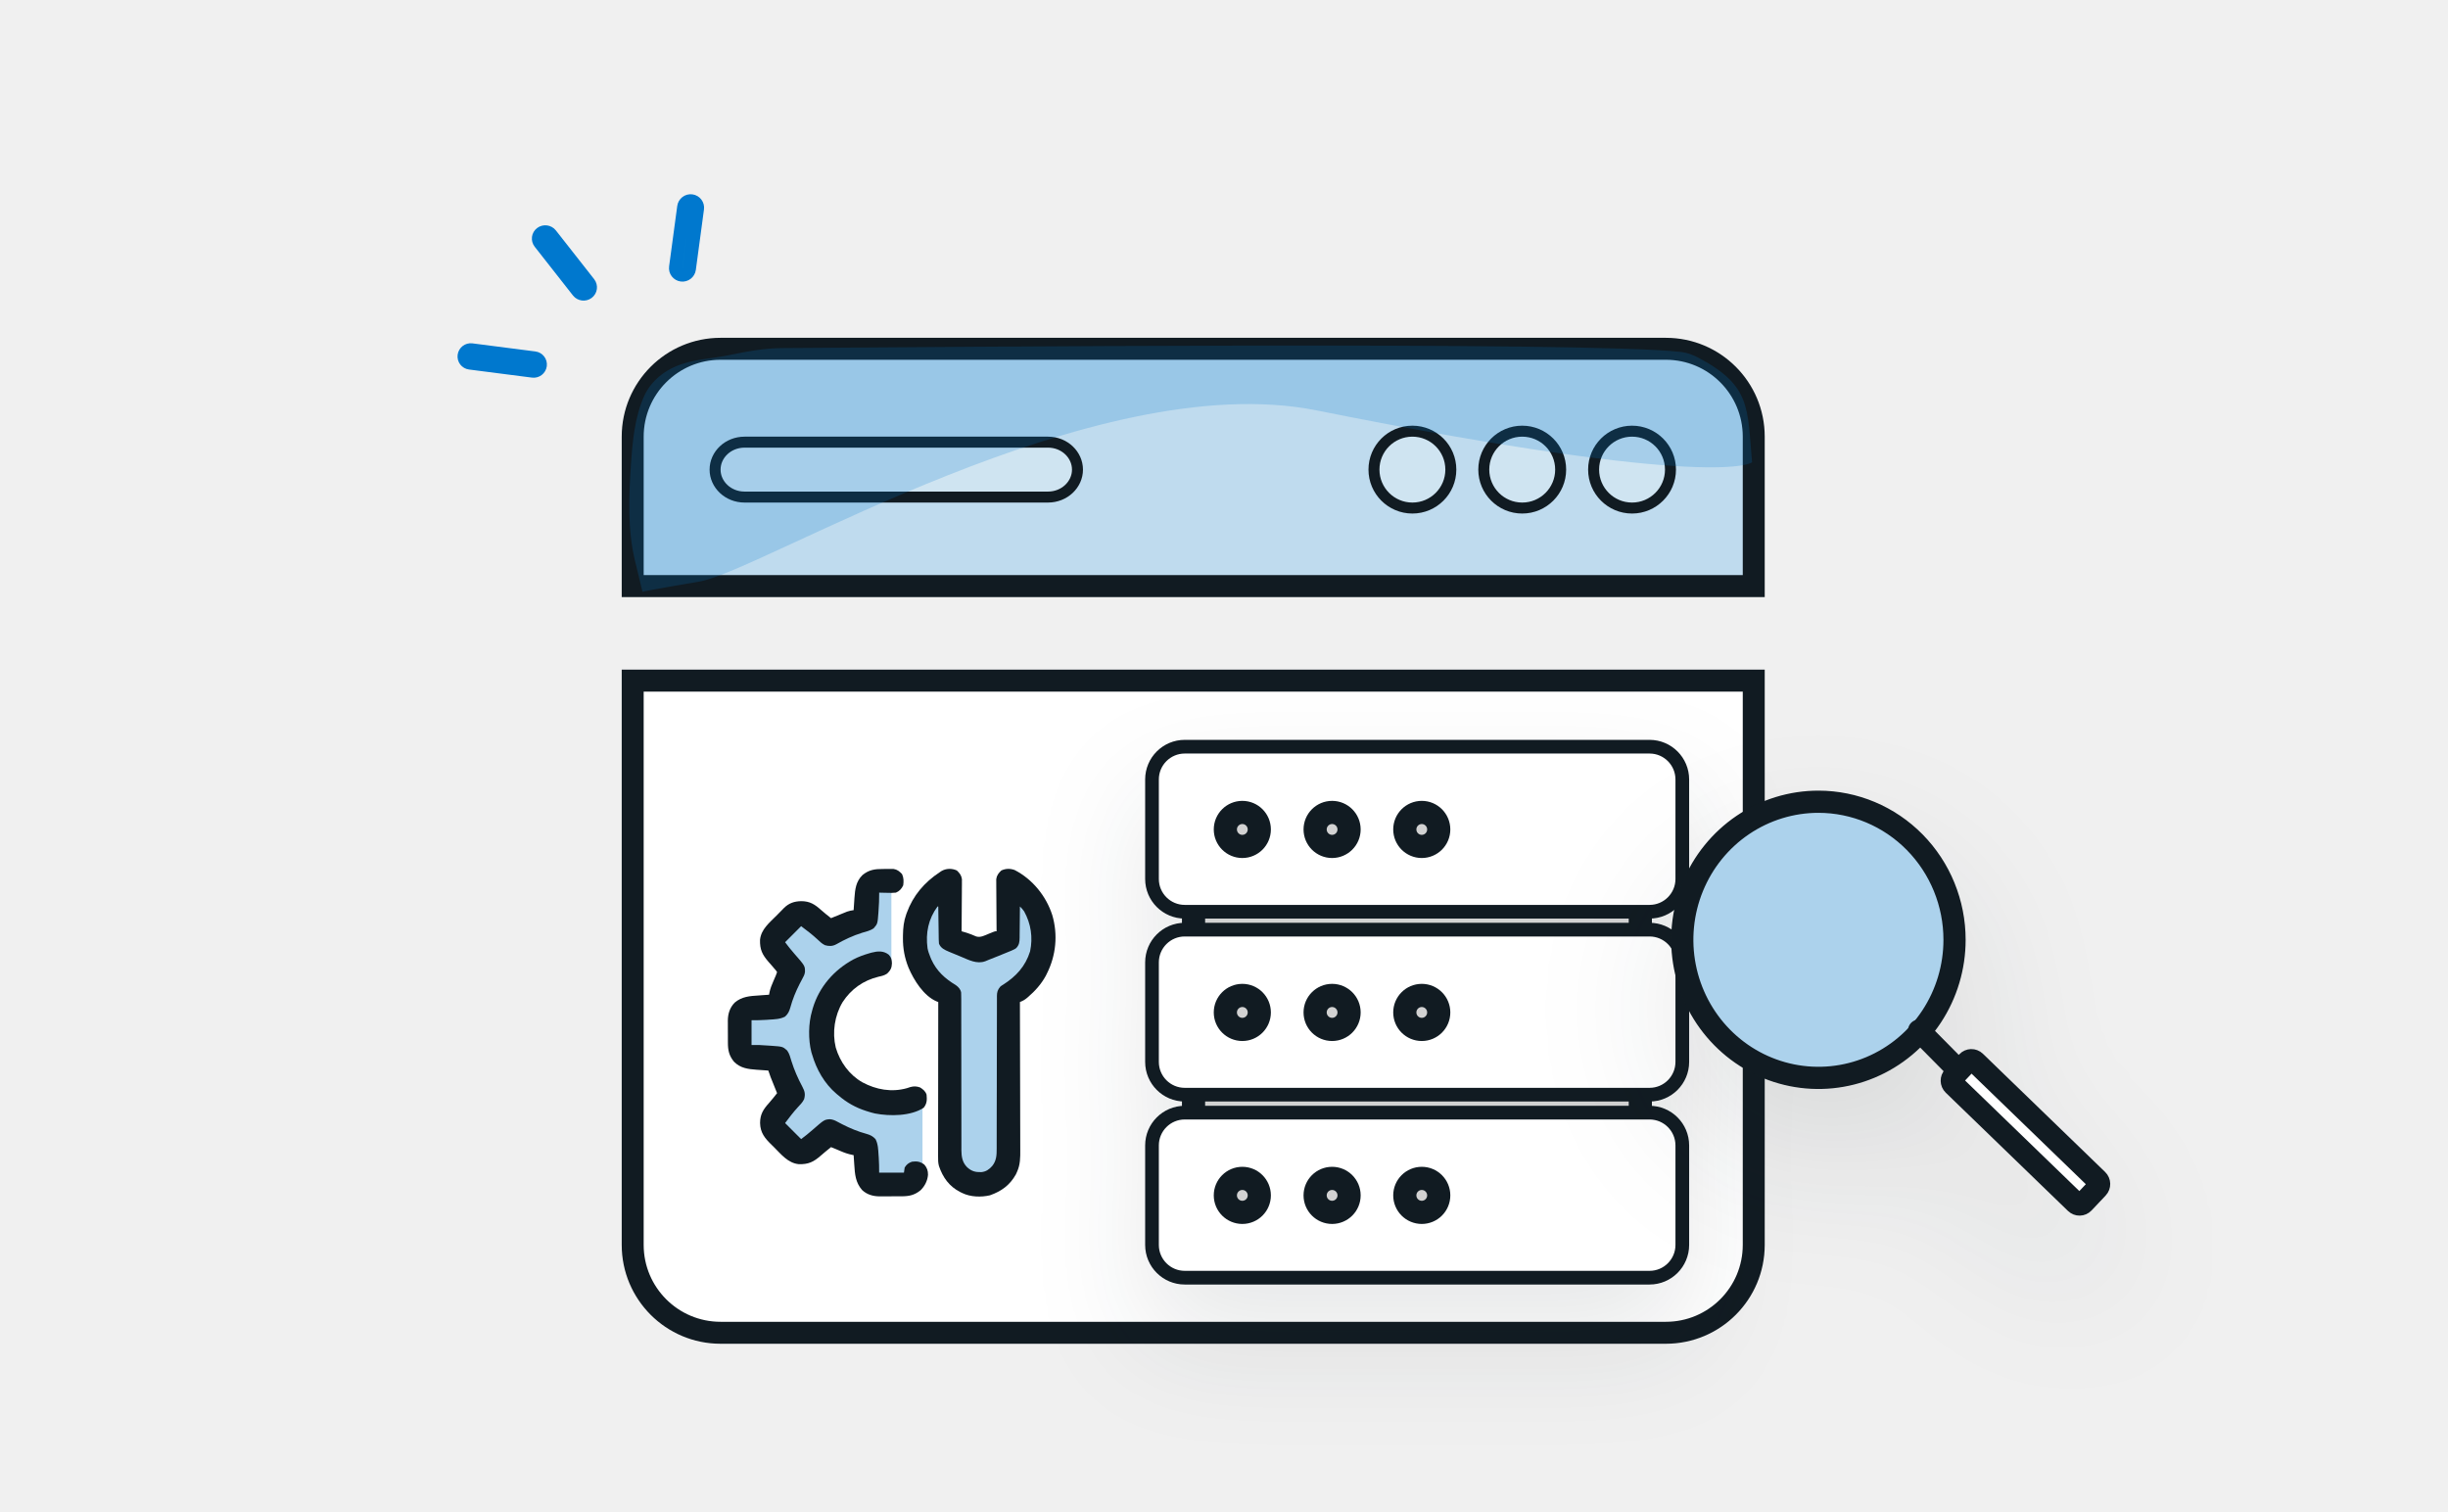
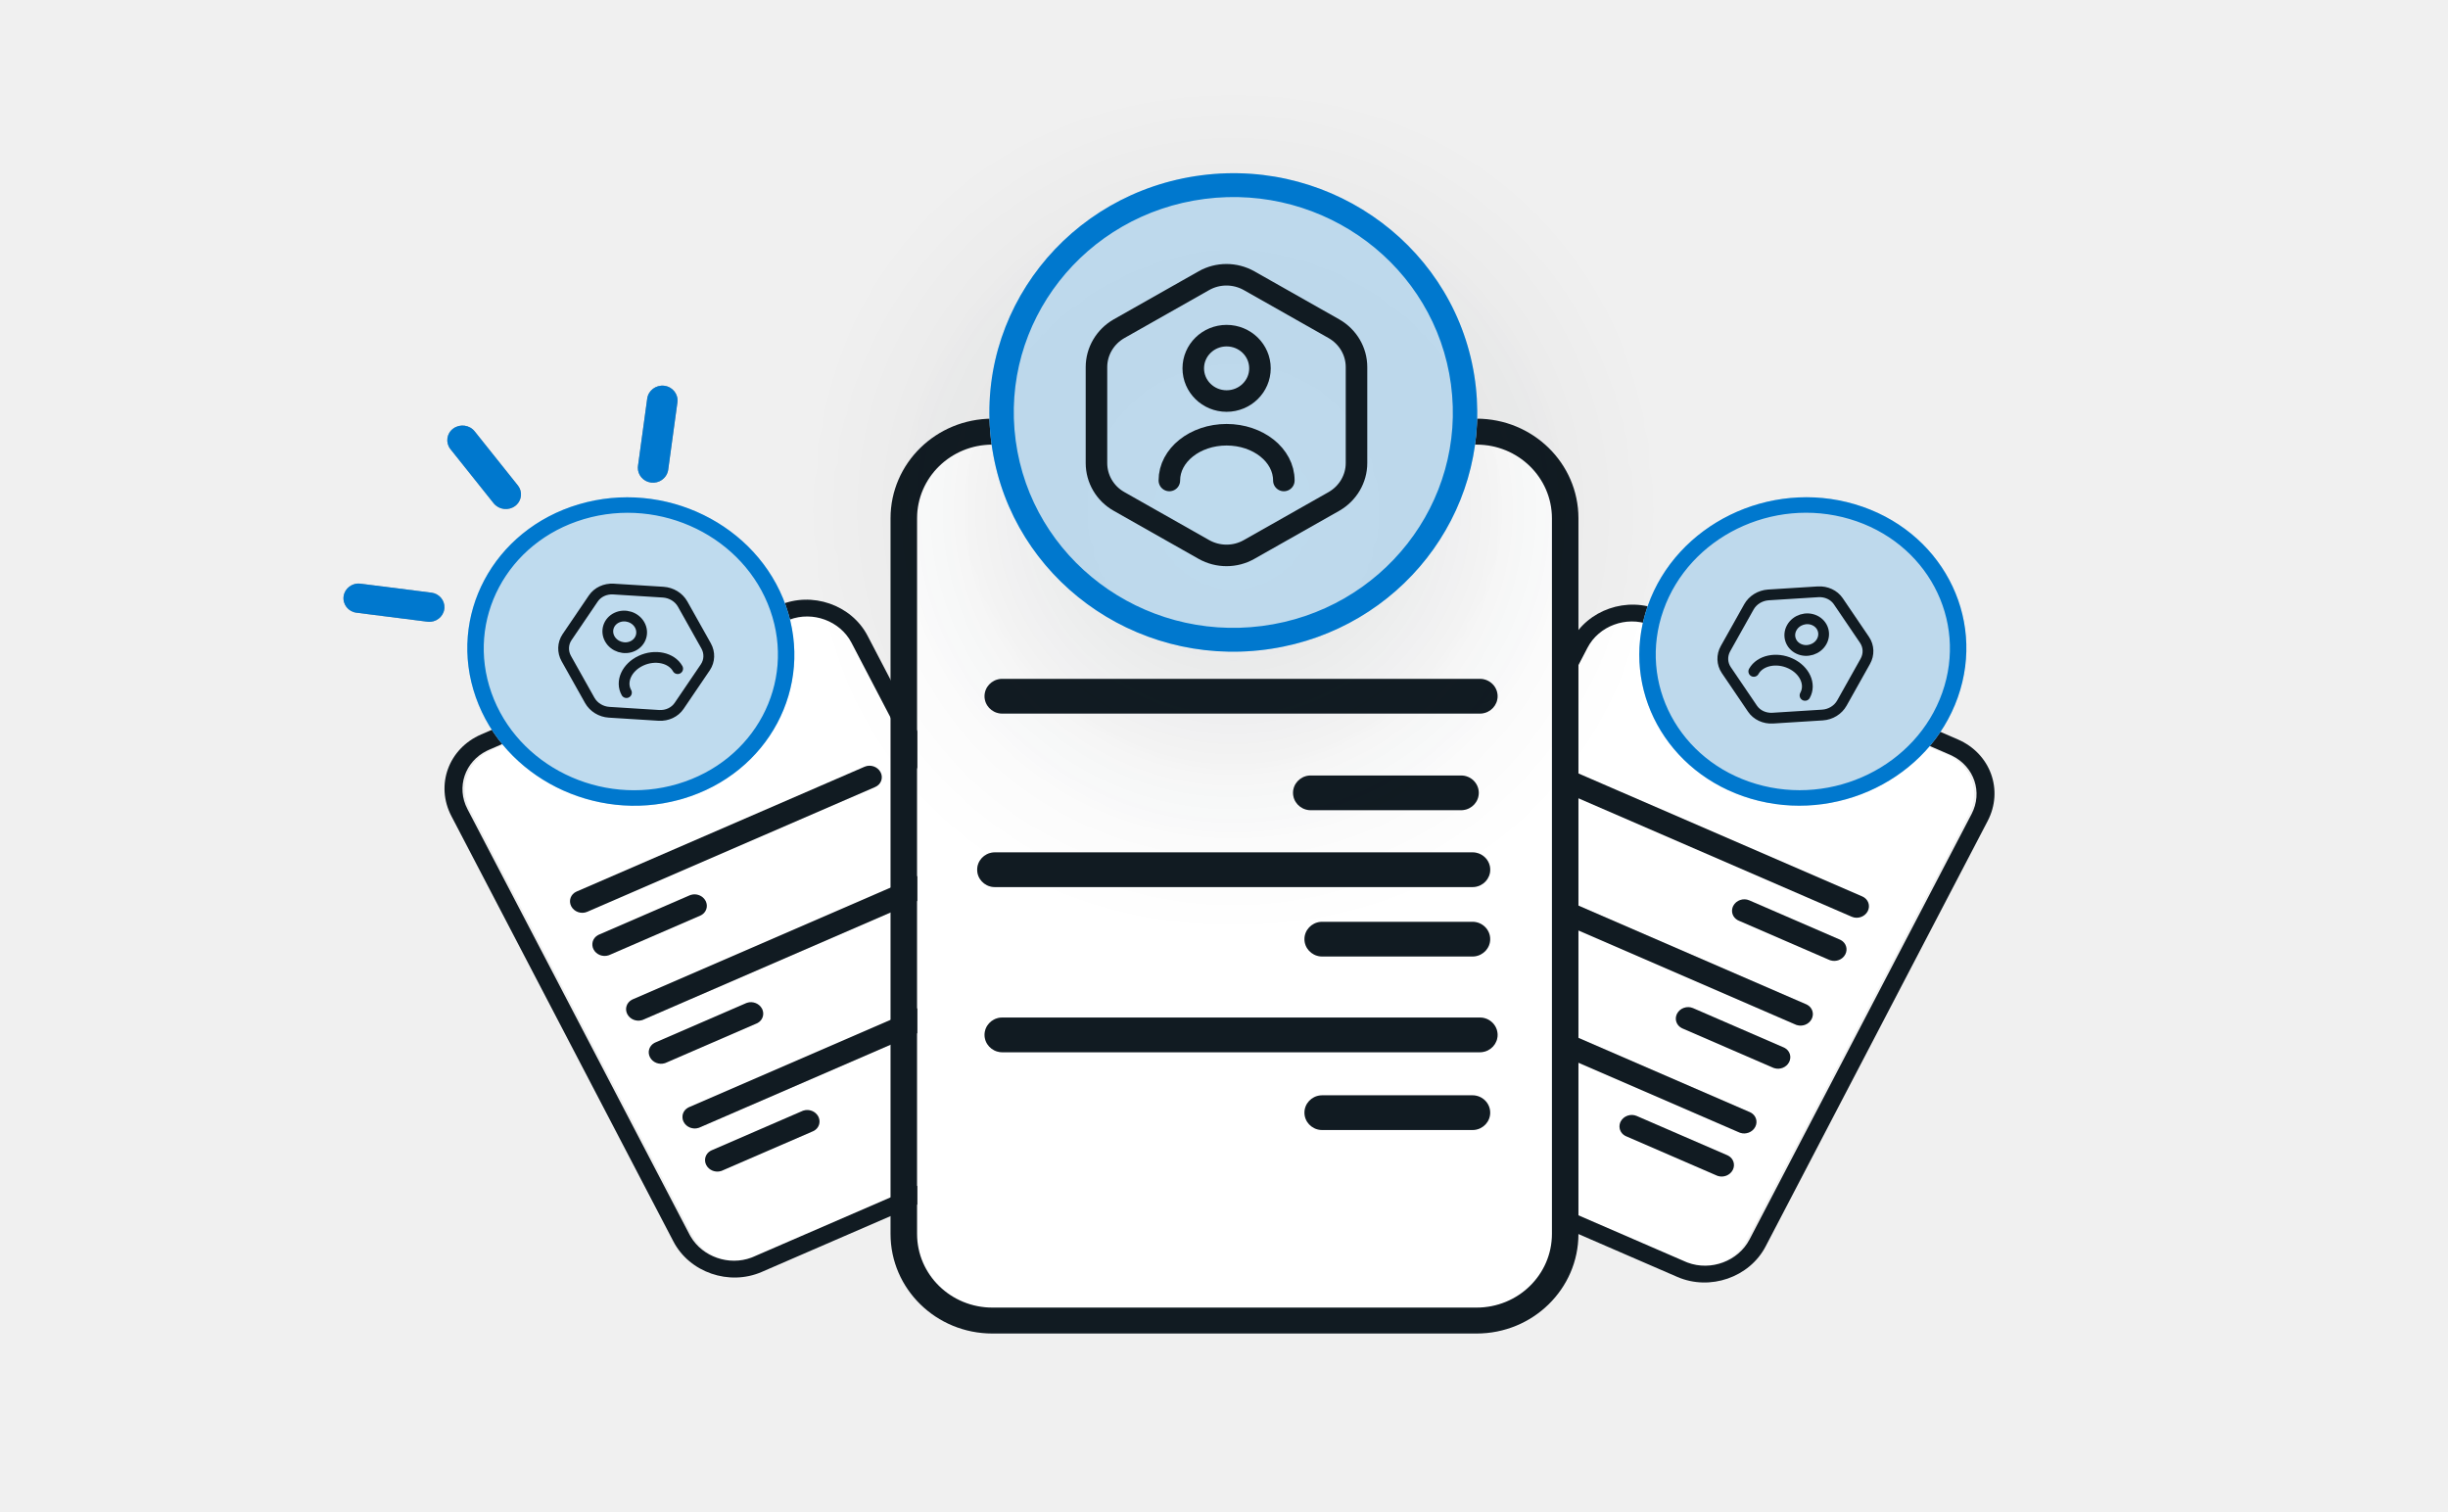
<svg xmlns="http://www.w3.org/2000/svg" width="196" height="121" viewBox="0 0 196 121" fill="none">
-   <path d="M57.691 27.924H133.38C137.265 27.924 140.414 31.073 140.414 34.958V46.922H50.657V34.958C50.657 31.073 53.807 27.924 57.691 27.924Z" fill="#BFDBEE" />
-   <path d="M57.691 27.924H133.38C137.265 27.924 140.414 31.073 140.414 34.958V46.922H50.657V34.958C50.657 31.073 53.807 27.924 57.691 27.924Z" stroke="#111B22" stroke-width="1.758" />
-   <path d="M59.616 35.398H83.905C85.236 35.398 86.268 36.407 86.269 37.597C86.269 38.786 85.236 39.795 83.905 39.795H59.616C58.286 39.795 57.253 38.786 57.253 37.597C57.253 36.407 58.286 35.398 59.616 35.398Z" fill="#CFE4F1" stroke="#111B22" stroke-width="0.879" />
-   <path d="M113.084 34.519C114.783 34.519 116.162 35.896 116.162 37.596C116.162 39.295 114.784 40.674 113.084 40.674C111.385 40.674 110.007 39.295 110.007 37.596C110.007 35.897 111.385 34.519 113.084 34.519Z" fill="#CFE4F1" stroke="#111B22" stroke-width="0.879" />
-   <path d="M121.877 34.519C123.576 34.519 124.955 35.896 124.955 37.596C124.955 39.295 123.577 40.674 121.877 40.674C120.178 40.674 118.8 39.295 118.8 37.596C118.8 35.897 120.178 34.519 121.877 34.519Z" fill="#CFE4F1" stroke="#111B22" stroke-width="0.879" />
-   <path d="M130.67 34.519C132.369 34.519 133.748 35.896 133.748 37.596C133.748 39.295 132.37 40.674 130.67 40.674C128.971 40.674 127.593 39.295 127.593 37.596C127.593 35.897 128.971 34.519 130.67 34.519Z" fill="#CFE4F1" stroke="#111B22" stroke-width="0.879" />
-   <path d="M140.281 37.008C140.281 37.008 137.79 39.333 105.41 32.856C87.56 29.286 61.007 45.708 56.01 46.556C52.087 47.222 51.509 47.354 51.442 47.38L51.444 47.386C51.444 47.386 51.424 47.387 51.442 47.38L50.841 44.895C50.234 42.392 50.348 39.666 50.524 37.096C50.642 35.367 50.812 33.428 51.562 31.737C52.129 30.458 53.308 29.557 54.641 29.132C55.968 28.708 56.85 28.749 58.547 28.396C59.906 28.113 61.243 27.876 62.631 27.867C74.353 27.797 126.84 27.305 134.57 28.174C135.075 28.23 135.534 28.4 135.982 28.638C140.234 30.896 139.886 32.662 140.281 37.008Z" fill="#0078CE" fill-opacity="0.2" />
-   <path d="M57.691 106.701H133.38C137.265 106.701 140.414 103.551 140.414 99.666V54.491H50.657V99.666C50.657 103.551 53.807 106.701 57.691 106.701Z" fill="white" stroke="#111B22" stroke-width="1.758" />
-   <g filter="url(#filter0_d_56001_733596)">
-     <path d="M131.333 70.141V97.821H95.561V70.141H131.333Z" fill="#D2D2D2" stroke="#111B22" stroke-width="1.855" />
-     <path d="M132.072 59.78H94.857C93.409 59.78 92.235 60.955 92.235 62.404V70.37C92.235 71.819 93.409 72.993 94.857 72.993H132.072C133.52 72.993 134.694 71.819 134.694 70.37V62.404C134.694 60.955 133.52 59.78 132.072 59.78Z" fill="white" stroke="#111B22" stroke-width="1.096" stroke-linecap="round" stroke-linejoin="round" />
-     <path d="M99.468 65.044C100.218 65.044 100.826 65.653 100.826 66.404C100.826 67.156 100.218 67.764 99.468 67.765C98.718 67.765 98.109 67.156 98.108 66.404C98.108 65.653 98.718 65.044 99.468 65.044Z" fill="#D2D2D2" stroke="#111B22" stroke-width="1.855" />
-     <path d="M106.655 65.044C107.405 65.044 108.014 65.653 108.014 66.404C108.014 67.156 107.405 67.764 106.655 67.765C105.905 67.765 105.296 67.156 105.296 66.404C105.296 65.653 105.905 65.044 106.655 65.044Z" fill="#D2D2D2" stroke="#111B22" stroke-width="1.855" />
-     <path d="M113.835 65.044C114.585 65.044 115.193 65.653 115.193 66.404C115.193 67.156 114.585 67.764 113.835 67.765C113.085 67.765 112.476 67.156 112.476 66.404C112.476 65.653 113.085 65.044 113.835 65.044Z" fill="#D2D2D2" stroke="#111B22" stroke-width="1.855" />
-     <path d="M132.072 74.426H94.857C93.409 74.426 92.235 75.6 92.235 77.049V85.015C92.235 86.464 93.409 87.639 94.857 87.639H132.072C133.52 87.639 134.694 86.464 134.694 85.015V77.049C134.694 75.6 133.52 74.426 132.072 74.426Z" fill="white" stroke="#111B22" stroke-width="1.096" stroke-linecap="round" stroke-linejoin="round" />
-     <path d="M99.468 79.694C100.218 79.695 100.826 80.303 100.826 81.055C100.826 81.806 100.218 82.415 99.468 82.415C98.718 82.415 98.109 81.806 98.108 81.055C98.108 80.303 98.718 79.694 99.468 79.694Z" fill="#D2D2D2" stroke="#111B22" stroke-width="1.855" />
-     <path d="M106.655 79.694C107.405 79.695 108.014 80.303 108.014 81.055C108.014 81.806 107.405 82.415 106.655 82.415C105.905 82.415 105.296 81.806 105.296 81.055C105.296 80.303 105.905 79.694 106.655 79.694Z" fill="#D2D2D2" stroke="#111B22" stroke-width="1.855" />
-     <path d="M113.835 79.694C114.585 79.695 115.193 80.303 115.193 81.055C115.193 81.806 114.585 82.415 113.835 82.415C113.085 82.415 112.476 81.806 112.476 81.055C112.476 80.303 113.085 79.694 113.835 79.694Z" fill="#D2D2D2" stroke="#111B22" stroke-width="1.855" />
-     <path d="M132.072 89.077H94.857C93.409 89.077 92.235 90.252 92.235 91.701V99.667C92.235 101.115 93.409 102.29 94.857 102.29H132.072C133.52 102.29 134.694 101.115 134.694 99.667V91.701C134.694 90.252 133.52 89.077 132.072 89.077Z" fill="white" stroke="#111B22" stroke-width="1.096" stroke-linecap="round" stroke-linejoin="round" />
-     <path d="M99.468 94.341C100.218 94.341 100.826 94.95 100.826 95.701C100.826 96.453 100.218 97.061 99.468 97.061C98.718 97.061 98.109 96.453 98.108 95.701C98.108 94.949 98.718 94.341 99.468 94.341Z" fill="#D2D2D2" stroke="#111B22" stroke-width="1.855" />
-     <path d="M106.655 94.341C107.405 94.341 108.014 94.95 108.014 95.701C108.014 96.453 107.405 97.061 106.655 97.061C105.905 97.061 105.296 96.453 105.296 95.701C105.296 94.949 105.905 94.341 106.655 94.341Z" fill="#D2D2D2" stroke="#111B22" stroke-width="1.855" />
-     <path d="M113.835 94.341C114.585 94.341 115.193 94.95 115.193 95.701C115.193 96.453 114.585 97.061 113.835 97.061C113.085 97.061 112.476 96.453 112.476 95.701C112.476 94.949 113.085 94.341 113.835 94.341Z" fill="#D2D2D2" stroke="#111B22" stroke-width="1.855" />
+   <g clip-path="url(#clip0_55998_733345)">
+     <mask id="mask0_55998_733345" style="mask-type:luminance" maskUnits="userSpaceOnUse" x="0" y="0" width="196" height="121">
+       <path d="M196 0H0V121H196V0Z" fill="white" />
+     </mask>
+     <g mask="url(#mask0_55998_733345)">
+       <path d="M157.665 65.189C158.606 63.387 157.831 61.26 155.935 60.438L132.058 50.092C130.16 49.27 127.861 50.064 126.92 51.866L109.142 85.926C108.201 87.728 108.977 89.855 110.874 90.677L134.751 101.023C136.647 101.844 138.948 101.05 139.889 99.248L157.665 65.189Z" fill="white" />
+       <path d="M141.363 99.79L159.141 65.731C160.434 63.253 159.368 60.329 156.76 59.199L156.122 60.422L156.296 60.503C158.065 61.377 158.765 63.427 157.854 65.173L140.076 99.233C139.165 100.978 136.977 101.778 135.116 101.08L134.939 101.007L111.061 90.661L110.886 90.581C109.174 89.735 108.465 87.787 109.247 86.08L109.33 85.91L127.107 51.851C128.018 50.105 130.206 49.305 132.066 50.004L132.245 50.076L132.883 48.853C130.275 47.723 127.113 48.815 125.82 51.293L108.042 85.352C106.749 87.83 107.815 90.754 110.423 91.885L134.3 102.231C136.908 103.36 140.07 102.268 141.363 99.79ZM132.883 48.853L132.245 50.076L156.122 60.422L156.76 59.199L132.883 48.853Z" fill="#111B22" />
+       <path d="M149.539 72.953C149.774 72.504 149.58 71.975 149.109 71.77L126.05 61.779C125.577 61.574 125.005 61.772 124.772 62.221C124.537 62.669 124.73 63.198 125.202 63.403L148.261 73.394C148.733 73.599 149.305 73.401 149.539 72.953Z" fill="#111B22" />
+       <path d="M145.048 81.587C145.281 81.139 145.089 80.61 144.616 80.405L121.557 70.414C121.086 70.209 120.513 70.407 120.279 70.855C120.045 71.304 120.239 71.833 120.71 72.037L143.769 82.029C144.241 82.233 144.814 82.036 145.048 81.587Z" fill="#DCDCDC" />
+       <path d="M120.24 70.94C120.082 71.34 120.243 71.782 120.624 71.995L120.71 72.037L143.769 82.029L143.859 82.063C144.311 82.208 144.828 82.007 145.047 81.587C145.266 81.167 145.111 80.676 144.702 80.447L144.616 80.405L121.557 70.413L121.468 70.38C121.015 70.235 120.498 70.435 120.279 70.855L120.24 70.94Z" fill="#111B22" />
+       <path d="M140.532 90.219C140.765 89.771 140.573 89.242 140.101 89.037L117.041 79.046C116.57 78.841 115.997 79.039 115.763 79.487C115.53 79.935 115.722 80.465 116.195 80.669L139.254 90.661C139.725 90.865 140.298 90.668 140.532 90.219Z" fill="#DCDCDC" />
+       <path d="M115.725 79.572C115.566 79.972 115.728 80.414 116.11 80.627L116.194 80.669L139.253 90.661L139.343 90.695C139.796 90.84 140.312 90.639 140.532 90.219C140.752 89.799 140.596 89.308 140.187 89.079L140.1 89.037L117.042 79.045L116.952 79.012C116.5 78.867 115.983 79.067 115.763 79.487L115.725 79.572Z" fill="#111B22" />
+       <path d="M147.743 76.407C147.977 75.959 147.784 75.429 147.312 75.225L140.053 72.08C139.582 71.875 139.009 72.073 138.775 72.521C138.542 72.97 138.734 73.499 139.207 73.703L146.464 76.849C146.937 77.053 147.508 76.855 147.743 76.407Z" fill="#EEEEEE" />
+       <path d="M138.736 72.606C138.578 73.006 138.739 73.448 139.12 73.661L139.206 73.704L146.464 76.849L146.555 76.882C147.007 77.027 147.523 76.827 147.743 76.407C147.962 75.987 147.806 75.496 147.397 75.267L147.312 75.225L140.054 72.08C139.582 71.875 139.009 72.073 138.775 72.521L138.736 72.606Z" fill="#111B22" />
+       <path d="M143.243 85.038C143.477 84.59 143.285 84.06 142.812 83.856L135.554 80.71C135.082 80.506 134.51 80.704 134.275 81.152C134.041 81.6 134.235 82.13 134.706 82.334L141.965 85.479C142.437 85.684 143.009 85.486 143.243 85.038Z" fill="#EEEEEE" />
+       <path d="M134.237 81.237C134.078 81.637 134.239 82.079 134.621 82.292L134.706 82.335L141.965 85.48L142.055 85.513C142.507 85.658 143.024 85.458 143.243 85.038C143.462 84.618 143.307 84.126 142.898 83.898L142.812 83.856L135.555 80.71C135.082 80.506 134.509 80.704 134.275 81.152L134.237 81.237Z" fill="#111B22" />
+       <path d="M138.731 93.671C138.965 93.222 138.773 92.693 138.3 92.489L131.041 89.343C130.57 89.139 129.997 89.337 129.763 89.785C129.53 90.233 129.722 90.763 130.194 90.967L137.453 94.112C137.925 94.317 138.497 94.119 138.731 93.671Z" fill="#EEEEEE" />
+       <path d="M129.724 89.87C129.566 90.269 129.727 90.712 130.108 90.925L130.195 90.967L137.453 94.112L137.543 94.146C137.995 94.291 138.512 94.091 138.731 93.671C138.95 93.251 138.794 92.759 138.385 92.531L138.3 92.488L131.042 89.343C130.57 89.139 129.997 89.337 129.763 89.785L129.724 89.87Z" fill="#111B22" />
+       <path d="M131.936 48.483C129.632 54.992 133.321 61.913 140.174 63.942C147.027 65.971 154.45 62.339 156.752 55.83C159.056 49.321 155.367 42.4 148.514 40.371C141.661 38.342 134.238 41.974 131.936 48.483Z" fill="#BED9EC" />
+       <path d="M133.183 48.852C135.255 42.996 141.932 39.73 148.095 41.555C154.258 43.38 157.577 49.606 155.506 55.461C153.434 61.316 146.757 64.582 140.594 62.757L140.175 63.941C147.028 65.97 154.45 62.339 156.753 55.83C159.056 49.321 155.367 42.4 148.514 40.371C141.661 38.342 134.238 41.974 131.936 48.483L131.832 48.788C129.749 55.207 133.429 61.944 140.175 63.941L140.594 62.757C134.43 60.932 131.111 54.707 133.183 48.852Z" fill="#0078CE" />
+       <path d="M140.028 48.586L138.154 51.927C137.846 52.474 137.869 53.126 138.21 53.637L140.315 56.738C140.659 57.244 141.275 57.532 141.931 57.494L145.918 57.244C146.568 57.203 147.161 56.839 147.471 56.287L149.345 52.947C149.653 52.399 149.63 51.747 149.289 51.236L147.184 48.135C146.84 47.629 146.224 47.341 145.568 47.379L141.582 47.629C140.928 47.675 140.339 48.034 140.028 48.586Z" stroke="#111B22" stroke-width="0.862" stroke-linecap="round" stroke-linejoin="round" />
+       <path d="M144.017 51.946C143.358 51.638 143.108 50.878 143.461 50.249C143.814 49.621 144.635 49.361 145.295 49.67C145.955 49.979 146.204 50.739 145.851 51.367C145.498 51.996 144.676 52.255 144.017 51.946Z" stroke="#111B22" stroke-width="0.862" stroke-linecap="round" stroke-linejoin="round" />
+       <path d="M140.418 53.751C140.911 52.872 142.229 52.589 143.363 53.119C144.496 53.649 145.013 54.792 144.52 55.671" stroke="#111B22" stroke-width="0.862" stroke-linecap="round" stroke-linejoin="round" />
+       <path d="M37.619 64.791C36.678 62.989 37.453 60.862 39.35 60.041L63.227 49.694C65.124 48.872 67.424 49.667 68.365 51.469L86.142 85.528C87.083 87.33 86.308 89.457 84.411 90.279L60.534 100.625C58.637 101.447 56.337 100.653 55.396 98.851L37.619 64.791Z" fill="white" />
+       <path d="M53.917 99.392L36.14 65.333C34.846 62.855 35.912 59.931 38.52 58.801L39.158 60.024L38.984 60.105C37.215 60.978 36.516 63.029 37.427 64.775L55.205 98.834L55.297 99C56.257 100.63 58.363 101.357 60.164 100.682L60.342 100.609L84.22 90.263L84.394 90.182C86.106 89.337 86.816 87.389 86.034 85.682L85.951 85.512L68.173 51.453C67.262 49.707 65.075 48.907 63.215 49.606L63.036 49.678L62.397 48.455C65.005 47.325 68.167 48.417 69.461 50.895L87.239 84.954C88.531 87.432 87.466 90.356 84.858 91.486L60.981 101.833C58.373 102.962 55.211 101.87 53.917 99.392ZM62.397 48.455L63.036 49.678L39.158 60.024L38.52 58.801L62.397 48.455Z" fill="#111B22" />
+       <path d="M45.736 72.557C45.502 72.109 45.695 71.579 46.167 71.375L69.226 61.383C69.698 61.179 70.27 61.377 70.504 61.825C70.738 62.273 70.546 62.803 70.073 63.007L47.014 72.999C46.543 73.203 45.97 73.005 45.736 72.557Z" fill="#111B22" />
+       <path d="M50.228 81.19C49.994 80.742 50.187 80.212 50.659 80.008L73.718 70.016C74.19 69.812 74.763 70.009 74.996 70.458C75.231 70.906 75.038 71.436 74.566 71.64L51.507 81.632C51.035 81.836 50.462 81.638 50.228 81.19Z" fill="#DCDCDC" />
+       <path d="M75.035 70.544C75.205 70.972 75.008 71.449 74.565 71.641L51.507 81.632L51.417 81.666C50.964 81.811 50.448 81.611 50.228 81.191C50.009 80.771 50.165 80.279 50.574 80.051L50.659 80.008L73.718 70.017C74.19 69.813 74.762 70.01 74.996 70.459L75.035 70.544Z" fill="#111B22" />
+       <path d="M54.74 89.822C54.506 89.373 54.699 88.844 55.171 88.64L78.23 78.648C78.702 78.444 79.274 78.641 79.508 79.09C79.742 79.538 79.549 80.067 79.078 80.272L56.018 90.263C55.547 90.468 54.974 90.27 54.74 89.822Z" fill="#DCDCDC" />
+       <path d="M79.547 79.174C79.717 79.603 79.519 80.08 79.077 80.272L56.018 90.263L55.929 90.297C55.476 90.442 54.96 90.242 54.74 89.822C54.521 89.401 54.676 88.91 55.085 88.682L55.171 88.639L78.23 78.648C78.701 78.444 79.274 78.641 79.508 79.09L79.547 79.174Z" fill="#111B22" />
+       <path d="M47.525 76.01C47.291 75.561 47.484 75.032 47.956 74.827L55.215 71.682C55.687 71.478 56.259 71.675 56.493 72.124C56.727 72.572 56.534 73.102 56.062 73.306L48.804 76.451C48.332 76.656 47.759 76.458 47.525 76.01Z" fill="#EEEEEE" />
+       <path d="M56.532 72.209C56.691 72.608 56.529 73.051 56.147 73.264L56.062 73.305L48.804 76.451L48.714 76.485C48.261 76.63 47.745 76.43 47.525 76.01C47.306 75.589 47.462 75.098 47.871 74.87L47.956 74.827L55.215 71.682L55.304 71.649C55.757 71.503 56.274 71.703 56.493 72.124L56.532 72.209Z" fill="#111B22" />
+       <path d="M52.041 84.642C51.807 84.194 52 83.665 52.472 83.46L59.73 80.315C60.202 80.111 60.775 80.308 61.009 80.757C61.243 81.205 61.05 81.734 60.578 81.939L53.319 85.084C52.847 85.288 52.275 85.091 52.041 84.642Z" fill="#EEEEEE" />
+       <path d="M61.048 80.841C61.206 81.241 61.045 81.684 60.663 81.897L60.578 81.938L53.319 85.084L53.229 85.118C52.777 85.263 52.26 85.062 52.041 84.642C51.822 84.222 51.977 83.731 52.386 83.502L52.472 83.46L59.73 80.315L59.82 80.281C60.272 80.136 60.79 80.336 61.009 80.757L61.048 80.841Z" fill="#111B22" />
+       <path d="M56.549 93.273C56.315 92.825 56.508 92.296 56.98 92.091L64.238 88.946C64.71 88.741 65.282 88.939 65.516 89.388C65.751 89.836 65.558 90.365 65.086 90.57L57.827 93.715C57.355 93.919 56.783 93.722 56.549 93.273Z" fill="#EEEEEE" />
+       <path d="M65.555 89.473C65.714 89.873 65.553 90.316 65.171 90.529L65.085 90.57L57.827 93.715L57.737 93.75C57.285 93.895 56.768 93.694 56.549 93.274C56.329 92.854 56.485 92.363 56.894 92.134L56.98 92.092L64.238 88.947L64.328 88.913C64.78 88.768 65.297 88.968 65.517 89.388L65.555 89.473Z" fill="#111B22" />
+       <path d="M62.917 48.487C65.22 54.995 61.531 61.917 54.678 63.946C47.825 65.975 40.402 62.343 38.099 55.834C35.797 49.325 39.485 42.404 46.338 40.375C53.192 38.346 60.614 41.978 62.917 48.487Z" fill="#BFDBEE" />
+       <path d="M61.669 48.856C59.597 43.001 52.921 39.734 46.757 41.559C40.594 43.384 37.275 49.609 39.347 55.465C41.418 61.319 48.095 64.586 54.259 62.761L54.678 63.946L54.356 64.037C47.594 65.861 40.366 62.241 38.099 55.834C35.797 49.325 39.485 42.404 46.338 40.375C53.191 38.346 60.613 41.978 62.916 48.486C65.219 54.995 61.531 61.917 54.678 63.946L54.259 62.761C60.422 60.937 63.741 54.711 61.669 48.856Z" fill="#0078CE" />
+       <path d="M54.658 48.365L56.533 51.706C56.84 52.253 56.818 52.905 56.477 53.416L54.371 56.517C54.027 57.023 53.412 57.311 52.756 57.273L48.77 57.023C48.119 56.983 47.526 56.619 47.216 56.067L45.341 52.726C45.034 52.179 45.056 51.527 45.397 51.016L47.503 47.915C47.847 47.408 48.462 47.12 49.118 47.159L53.104 47.408C53.758 47.454 54.348 47.813 54.658 48.365Z" stroke="#111B22" stroke-width="0.862" stroke-linecap="round" stroke-linejoin="round" />
+       <path d="M50.658 51.726C51.318 51.417 51.567 50.657 51.214 50.028C50.861 49.4 50.04 49.141 49.38 49.45C48.721 49.758 48.472 50.518 48.824 51.147C49.177 51.775 49.998 52.035 50.658 51.726Z" stroke="#111B22" stroke-width="0.862" stroke-linecap="round" stroke-linejoin="round" />
+       <path d="M54.258 53.531C53.764 52.651 52.446 52.368 51.313 52.898C50.18 53.428 49.662 54.571 50.156 55.45" stroke="#111B22" stroke-width="0.862" stroke-linecap="round" stroke-linejoin="round" />
+       <path d="M124.273 41.492C124.273 38.234 121.573 35.594 118.242 35.594H79.472C76.141 35.594 73.441 38.234 73.441 41.492V98.786C73.441 102.044 76.141 104.684 79.472 104.684H118.242C121.573 104.684 124.273 102.044 124.273 98.786V41.492Z" fill="white" />
+       <path d="M119.315 69.629C119.315 68.864 118.681 68.239 117.899 68.239H79.655C78.873 68.239 78.238 68.864 78.238 69.629C78.238 70.394 78.873 71.018 79.655 71.018H117.899C118.681 71.018 119.315 70.394 119.315 69.629Z" fill="#DCDCDC" />
+       <path d="M78.238 69.629C78.238 70.345 78.795 70.94 79.51 71.011L79.654 71.019H117.899L118.044 71.011C118.758 70.939 119.315 70.345 119.315 69.629C119.315 68.864 118.681 68.24 117.899 68.239H79.654L79.51 68.247C78.795 68.318 78.239 68.912 78.238 69.629Z" fill="#111B22" />
+       <path fill-rule="evenodd" clip-rule="evenodd" d="M118.225 33.519H79.455C74.951 33.519 71.301 37.089 71.301 41.493V98.787C71.301 103.191 74.951 106.761 79.455 106.761H118.225C122.729 106.761 126.379 103.191 126.379 98.787V41.493C126.379 37.089 122.729 33.519 118.225 33.519ZM118.225 35.595C121.556 35.595 124.256 38.236 124.256 41.493V98.787C124.256 102.044 121.556 104.685 118.225 104.685H79.455C76.124 104.685 73.424 102.044 73.424 98.787V41.493C73.424 38.236 76.124 35.595 79.455 35.595H118.225Z" fill="#111B22" />
+       <path d="M119.905 55.739C119.905 54.974 119.271 54.35 118.489 54.35H80.245C79.462 54.35 78.828 54.974 78.828 55.739C78.828 56.504 79.462 57.129 80.245 57.129H118.489C119.271 57.129 119.905 56.504 119.905 55.739Z" fill="#DCDCDC" />
+       <path d="M78.828 55.739C78.828 56.456 79.385 57.05 80.1 57.121L80.244 57.129H118.489L118.634 57.121C119.347 57.05 119.905 56.456 119.905 55.739C119.905 54.974 119.271 54.35 118.489 54.35H80.244L80.1 54.357C79.385 54.428 78.828 55.022 78.828 55.739Z" fill="#111B22" />
+       <path d="M119.905 82.852C119.905 82.088 119.271 81.463 118.489 81.463H80.245C79.462 81.463 78.828 82.088 78.828 82.852C78.828 83.617 79.462 84.242 80.245 84.242H118.489C119.271 84.242 119.905 83.617 119.905 82.852Z" fill="#DCDCDC" />
+       <path d="M78.828 82.852C78.828 83.569 79.385 84.163 80.1 84.235L80.244 84.242H118.489L118.634 84.235C119.347 84.163 119.905 83.569 119.905 82.852C119.905 82.088 119.271 81.463 118.489 81.463H80.244L80.1 81.47C79.385 81.542 78.828 82.135 78.828 82.852Z" fill="#111B22" />
+       <path d="M118.399 63.474C118.399 62.71 117.765 62.085 116.983 62.085H104.944C104.162 62.085 103.527 62.71 103.527 63.474C103.527 64.239 104.162 64.864 104.944 64.864H116.983C117.765 64.864 118.399 64.239 118.399 63.474Z" fill="#EEEEEE" />
+       <path d="M103.527 63.474C103.527 64.191 104.085 64.785 104.799 64.857L104.944 64.864H116.983L117.128 64.857C117.843 64.785 118.399 64.191 118.399 63.474C118.399 62.71 117.765 62.085 116.983 62.085H104.944L104.799 62.092C104.085 62.164 103.528 62.758 103.527 63.474Z" fill="#111B22" />
+       <path d="M119.313 75.187C119.313 74.423 118.679 73.798 117.897 73.798H105.858C105.076 73.798 104.441 74.423 104.441 75.187C104.441 75.952 105.076 76.577 105.858 76.577H117.897C118.679 76.577 119.313 75.952 119.313 75.187Z" fill="#EEEEEE" />
+       <path d="M104.441 75.187C104.441 75.904 104.999 76.498 105.713 76.57L105.858 76.577H117.897L118.042 76.57C118.757 76.498 119.313 75.904 119.313 75.187C119.313 74.423 118.679 73.798 117.897 73.798H105.858L105.713 73.805C104.999 73.877 104.441 74.47 104.441 75.187Z" fill="#111B22" />
+       <path d="M119.313 89.079C119.313 88.314 118.679 87.689 117.897 87.689H105.858C105.076 87.689 104.441 88.314 104.441 89.079C104.441 89.844 105.076 90.468 105.858 90.468H117.897C118.679 90.468 119.313 89.844 119.313 89.079Z" fill="#EEEEEE" />
+       <path d="M104.441 89.079C104.441 89.796 104.999 90.39 105.713 90.461L105.858 90.469H117.897L118.042 90.461C118.757 90.39 119.313 89.796 119.313 89.079C119.313 88.314 118.679 87.69 117.897 87.689H105.858L105.713 87.697C104.999 87.768 104.441 88.362 104.441 89.079Z" fill="#111B22" />
+       <g filter="url(#filter0_d_55998_733345)">
+         <path d="M79.384 35.521C80.792 46.009 90.601 53.391 101.294 52.01C111.987 50.63 119.515 41.009 118.107 30.521C116.699 20.034 106.89 12.652 96.197 14.032C85.504 15.413 77.976 25.034 79.384 35.521Z" fill="#BFDBEE" />
+       </g>
+       <g filter="url(#filter1_d_55998_733345)">
+         <path d="M81.321 35.271C80.052 25.824 86.833 17.167 96.451 15.925C106.07 14.684 114.902 21.324 116.171 30.771C117.439 40.219 110.659 48.875 101.041 50.117L101.295 52.01L101.793 51.939C112.055 50.354 119.261 41.144 118.167 31.012L118.107 30.521C116.7 20.034 106.89 12.652 96.197 14.032C85.504 15.413 77.976 25.034 79.384 35.521L79.457 36.01C81.099 46.237 90.769 53.37 101.295 52.01L101.041 50.117C91.423 51.359 82.589 44.719 81.321 35.271Z" fill="#0078CE" />
+       </g>
+       <path d="M28.86 46.729C28.203 46.645 27.599 47.099 27.511 47.74C27.423 48.383 27.884 48.971 28.541 49.054L34.224 49.773C34.881 49.856 35.485 49.403 35.573 48.761C35.661 48.119 35.199 47.531 34.542 47.448L28.86 46.729Z" fill="#999999" />
+       <path d="M34.223 49.773C34.88 49.856 35.485 49.403 35.573 48.761L35.583 48.641C35.602 48.047 35.158 47.526 34.542 47.448L28.86 46.729C28.203 46.645 27.599 47.099 27.511 47.74C27.423 48.382 27.884 48.97 28.541 49.053L34.223 49.773Z" fill="#0078CE" />
+       <path d="M54.238 32.218C54.327 31.565 53.858 30.968 53.19 30.883C52.522 30.799 51.908 31.259 51.819 31.911L51.081 37.299C50.992 37.951 51.461 38.549 52.129 38.633C52.797 38.718 53.41 38.257 53.5 37.605L54.238 32.218Z" fill="#999999" />
+       <path d="M51.081 37.3L51.071 37.421C51.051 38.025 51.503 38.555 52.129 38.634C52.755 38.713 53.334 38.314 53.477 37.726L53.5 37.606L54.237 32.218C54.327 31.566 53.858 30.969 53.19 30.884C52.522 30.799 51.908 31.26 51.819 31.912L51.081 37.3Z" fill="#0078CE" />
+       <path d="M38.002 34.531C37.59 34.015 36.823 33.917 36.288 34.311C35.754 34.705 35.655 35.443 36.067 35.959L39.525 40.292C39.937 40.808 40.704 40.907 41.239 40.513C41.773 40.118 41.873 39.38 41.461 38.864L38.002 34.531Z" fill="#999999" />
+       <path d="M39.525 40.292L39.607 40.383C40.032 40.818 40.738 40.882 41.239 40.513L41.334 40.435C41.784 40.027 41.847 39.348 41.461 38.864L38.002 34.531C37.59 34.015 36.823 33.917 36.288 34.311C35.754 34.705 35.655 35.443 36.066 35.959L39.525 40.292Z" fill="#0078CE" />
+       <path d="M108.609 29.389V37.073C108.609 38.331 107.922 39.5 106.81 40.14L100.004 43.993C98.892 44.623 97.517 44.623 96.394 43.993L89.588 40.14C88.477 39.511 87.789 38.343 87.789 37.073V29.389C87.789 28.131 88.477 26.962 89.588 26.322L96.394 22.469C97.506 21.84 98.881 21.84 100.004 22.469L106.81 26.322C107.922 26.962 108.609 28.12 108.609 29.389Z" stroke="#111B22" stroke-width="1.724" stroke-linecap="round" stroke-linejoin="round" />
+       <path d="M98.209 32.107C99.683 32.107 100.879 30.935 100.879 29.49C100.879 28.044 99.683 26.872 98.209 26.872C96.734 26.872 95.539 28.044 95.539 29.49C95.539 30.935 96.734 32.107 98.209 32.107Z" stroke="#111B22" stroke-width="1.724" stroke-linecap="round" stroke-linejoin="round" />
+       <path d="M102.792 38.467C102.792 36.445 100.741 34.805 98.208 34.805C95.676 34.805 93.625 36.445 93.625 38.467" stroke="#111B22" stroke-width="1.724" stroke-linecap="round" stroke-linejoin="round" />
+     </g>
  </g>
-   <g filter="url(#filter1_d_56001_733596)">
-     <path d="M145.598 64.186C143.442 64.185 141.334 64.833 139.541 66.047C137.747 67.261 136.35 68.987 135.524 71.006C134.698 73.026 134.481 75.249 134.901 77.394C135.321 79.538 136.359 81.509 137.883 83.055C139.407 84.602 141.349 85.655 143.463 86.082C145.578 86.509 147.769 86.291 149.761 85.454C151.753 84.618 153.456 83.201 154.654 81.383C155.852 79.565 156.491 77.427 156.491 75.241C156.491 72.31 155.343 69.499 153.301 67.426C151.258 65.353 148.487 64.188 145.598 64.186Z" fill="#ACD2EC" stroke="#111B22" stroke-width="1.777" stroke-linecap="round" stroke-linejoin="round" />
-     <path d="M153.653 82.509L157.284 86.183" stroke="#111B22" stroke-width="1.781" stroke-linecap="round" stroke-linejoin="round" />
-     <path d="M156.391 86.21L157.519 85.016C157.688 84.837 157.967 84.83 158.143 85L167.932 94.469C168.108 94.64 168.114 94.923 167.945 95.102L166.817 96.296C166.648 96.475 166.369 96.481 166.193 96.31L156.405 86.841C156.229 86.671 156.222 86.388 156.391 86.21Z" fill="white" stroke="#111B22" stroke-width="1.777" />
-   </g>
-   <path d="M37.618 29.059C37.329 29.022 37.126 28.758 37.165 28.469C37.204 28.18 37.47 27.976 37.759 28.013L42.802 28.662C43.091 28.699 43.294 28.963 43.255 29.252C43.216 29.541 42.95 29.745 42.661 29.708L37.618 29.059Z" stroke="#0078CE" stroke-width="1.056" />
-   <path d="M54.759 16.561C54.798 16.266 55.07 16.057 55.366 16.095C55.662 16.133 55.869 16.404 55.829 16.699L55.178 21.536C55.138 21.832 54.866 22.04 54.571 22.002C54.275 21.964 54.067 21.694 54.107 21.398L54.759 16.561Z" stroke="#0078CE" stroke-width="1.079" />
-   <path d="M43.33 18.682L43.33 18.682C43.094 18.859 43.05 19.192 43.233 19.424L46.293 23.322C46.475 23.555 46.815 23.6 47.052 23.422L47.052 23.422C47.288 23.245 47.332 22.912 47.149 22.68L44.089 18.782C43.907 18.549 43.567 18.504 43.33 18.682Z" stroke="#0078CE" stroke-width="1.071" />
-   <path d="M71.369 76.861V71.049H69.293L68.878 73.54L66.387 74.785L63.481 73.124L61.406 75.2L62.651 78.106L61.821 80.182L58.915 81.012V84.333L61.821 84.748L62.651 87.239L61.406 90.145L63.481 92.22L65.972 90.975L68.463 91.805L69.293 94.711H73.86V88.069H70.123L65.972 85.993V80.182L71.369 76.861Z" fill="#ACD2EC" />
-   <path d="M73.444 73.539L75.52 71.048H76.35V75.199L78.426 76.029L80.501 75.199V73.954L80.917 70.633L82.162 71.048L83.407 73.954V76.029L82.577 78.105L80.501 80.181V93.465L78.011 95.125L76.35 93.465V80.596L75.105 78.935L73.444 76.445V73.539Z" fill="#ACD2EC" />
-   <path d="M76.611 69.69C76.833 69.901 76.976 70.077 77.018 70.387C77.017 70.503 77.017 70.503 77.016 70.621C77.016 70.663 77.016 70.706 77.017 70.75C77.016 70.89 77.015 71.031 77.013 71.171C77.012 71.268 77.012 71.366 77.012 71.464C77.011 71.72 77.009 71.976 77.006 72.233C77.004 72.494 77.002 72.756 77.001 73.018C76.999 73.531 76.995 74.044 76.99 74.557C77.03 74.569 77.069 74.581 77.11 74.593C77.162 74.608 77.215 74.624 77.269 74.639C77.32 74.655 77.372 74.67 77.425 74.686C77.677 74.764 77.916 74.87 78.159 74.972C78.514 75.078 78.832 74.891 79.161 74.758C79.255 74.72 79.35 74.682 79.444 74.644C79.486 74.628 79.527 74.611 79.57 74.594C79.675 74.557 79.675 74.557 79.792 74.557C79.791 74.503 79.791 74.449 79.79 74.393C79.786 73.883 79.782 73.373 79.78 72.863C79.779 72.6 79.777 72.338 79.775 72.076C79.772 71.823 79.77 71.569 79.77 71.316C79.769 71.22 79.769 71.123 79.767 71.027C79.766 70.891 79.765 70.756 79.766 70.621C79.765 70.543 79.764 70.466 79.764 70.387C79.806 70.077 79.949 69.901 80.171 69.69C80.522 69.527 80.873 69.522 81.238 69.653C82.671 70.391 83.76 71.737 84.251 73.262C84.713 74.83 84.551 76.495 83.82 77.943C83.79 78.004 83.759 78.065 83.728 78.128C83.371 78.785 82.872 79.342 82.306 79.826C82.259 79.865 82.259 79.865 82.212 79.906C82.036 80.051 81.873 80.14 81.66 80.22C81.66 80.286 81.661 80.351 81.661 80.419C81.666 82.023 81.67 83.626 81.672 85.23C81.673 86.005 81.675 86.781 81.678 87.556C81.68 88.232 81.682 88.908 81.682 89.584C81.682 89.942 81.683 90.3 81.685 90.658C81.686 90.995 81.687 91.332 81.687 91.669C81.687 91.793 81.687 91.916 81.688 92.039C81.692 92.671 81.695 93.236 81.427 93.822C81.398 93.886 81.369 93.95 81.34 94.016C80.86 94.877 80.187 95.37 79.257 95.696C78.552 95.86 77.702 95.833 77.048 95.515C76.992 95.488 76.936 95.461 76.878 95.433C76.003 94.986 75.491 94.275 75.177 93.349C75.106 93.093 75.106 92.847 75.108 92.582C75.108 92.529 75.108 92.476 75.108 92.421C75.107 92.245 75.108 92.067 75.109 91.891C75.109 91.763 75.109 91.636 75.109 91.509C75.109 91.164 75.109 90.819 75.11 90.475C75.111 90.114 75.111 89.754 75.111 89.393C75.111 88.711 75.112 88.028 75.114 87.346C75.115 86.569 75.115 85.792 75.116 85.014C75.117 83.416 75.119 81.818 75.122 80.22C75.055 80.195 75.055 80.195 74.987 80.17C73.95 79.729 73.163 78.463 72.741 77.471C72.429 76.693 72.287 75.933 72.294 75.094C72.295 75.017 72.295 74.94 72.296 74.861C72.306 74.283 72.359 73.759 72.553 73.215C72.568 73.173 72.583 73.131 72.598 73.088C73.101 71.702 74.014 70.635 75.239 69.829C75.282 69.799 75.325 69.77 75.37 69.74C75.749 69.516 76.215 69.506 76.611 69.69ZM75.064 72.572C74.327 73.578 74.102 74.685 74.263 75.911C74.309 76.152 74.387 76.374 74.48 76.6C74.507 76.668 74.535 76.735 74.564 76.805C74.993 77.745 75.658 78.346 76.533 78.871C76.745 79.029 76.904 79.192 76.953 79.462C76.962 79.602 76.963 79.741 76.961 79.881C76.962 79.962 76.962 79.962 76.962 80.044C76.963 80.223 76.962 80.402 76.962 80.581C76.962 80.71 76.962 80.838 76.963 80.967C76.964 81.244 76.964 81.521 76.963 81.798C76.963 82.236 76.964 82.673 76.965 83.111C76.967 83.725 76.968 84.339 76.968 84.954C76.968 84.992 76.968 85.031 76.968 85.072C76.968 85.13 76.968 85.13 76.968 85.19C76.968 85.742 76.968 86.294 76.969 86.847C76.969 86.886 76.969 86.924 76.969 86.965C76.97 87.613 76.971 88.262 76.973 88.91C76.974 89.345 76.974 89.78 76.974 90.216C76.974 90.487 76.974 90.757 76.975 91.028C76.975 91.154 76.975 91.279 76.975 91.405C76.974 91.576 76.975 91.748 76.975 91.919C76.975 91.994 76.975 91.994 76.974 92.069C76.978 92.599 77.046 93.062 77.436 93.45C77.793 93.772 78.087 93.85 78.566 93.84C78.949 93.801 79.178 93.637 79.434 93.358C79.785 92.927 79.801 92.477 79.8 91.941C79.8 91.887 79.8 91.833 79.8 91.778C79.8 91.598 79.8 91.419 79.8 91.239C79.8 91.11 79.801 90.981 79.801 90.852C79.801 90.575 79.802 90.298 79.802 90.02C79.802 89.582 79.803 89.143 79.804 88.704C79.805 88.554 79.805 88.404 79.805 88.254C79.806 88.179 79.806 88.103 79.806 88.026C79.807 87.637 79.808 87.249 79.809 86.86C79.809 86.802 79.809 86.802 79.809 86.742C79.81 86.11 79.811 85.477 79.811 84.845C79.812 84.196 79.813 83.546 79.815 82.897C79.816 82.532 79.817 82.168 79.817 81.803C79.817 81.46 79.817 81.118 79.819 80.775C79.819 80.649 79.819 80.523 79.819 80.397C79.818 80.226 79.819 80.054 79.82 79.882C79.82 79.808 79.82 79.808 79.819 79.731C79.823 79.419 79.878 79.243 80.084 78.994C80.195 78.903 80.195 78.903 80.314 78.833C81.356 78.17 82.097 77.369 82.474 76.166C82.712 75.054 82.544 73.95 81.998 72.964C81.897 72.812 81.79 72.699 81.66 72.572C81.66 72.609 81.66 72.645 81.659 72.683C81.657 73.064 81.653 73.444 81.648 73.825C81.646 73.967 81.645 74.109 81.644 74.251C81.643 74.456 81.64 74.66 81.637 74.864C81.637 74.927 81.637 74.991 81.637 75.056C81.63 75.402 81.614 75.633 81.368 75.9C81.249 75.985 81.249 75.985 81.118 76.045C81.066 76.069 81.015 76.092 80.962 76.116C80.607 76.267 80.25 76.412 79.891 76.553C79.811 76.584 79.732 76.616 79.653 76.647C79.508 76.705 79.363 76.762 79.218 76.819C79.105 76.864 78.992 76.91 78.881 76.958C78.217 77.201 77.563 76.854 76.956 76.598C76.789 76.527 76.62 76.458 76.452 76.39C76.344 76.346 76.237 76.301 76.129 76.257C76.079 76.236 76.029 76.216 75.978 76.194C75.635 76.049 75.328 75.913 75.18 75.55C75.164 75.408 75.164 75.408 75.162 75.25C75.16 75.19 75.159 75.131 75.158 75.069C75.157 75.005 75.157 74.941 75.156 74.876C75.155 74.81 75.154 74.744 75.153 74.676C75.149 74.466 75.146 74.256 75.144 74.046C75.141 73.904 75.139 73.762 75.137 73.619C75.131 73.27 75.126 72.921 75.122 72.572C75.103 72.572 75.083 72.572 75.064 72.572Z" fill="#111B22" />
-   <path d="M70.712 69.57C70.835 69.57 70.958 69.569 71.081 69.567C71.16 69.567 71.239 69.567 71.319 69.567C71.425 69.567 71.425 69.567 71.534 69.566C71.836 69.611 72.014 69.758 72.221 69.975C72.361 70.277 72.36 70.553 72.316 70.88C72.191 71.15 72.011 71.349 71.732 71.464C71.5 71.492 71.272 71.486 71.039 71.478C70.977 71.477 70.914 71.476 70.85 71.475C70.696 71.472 70.543 71.469 70.389 71.464C70.39 71.52 70.39 71.52 70.391 71.577C70.395 72.011 70.374 72.44 70.342 72.872C70.336 72.97 70.336 72.97 70.33 73.069C70.264 73.955 70.264 73.955 69.957 74.313C69.682 74.511 69.341 74.583 69.021 74.678C68.282 74.909 67.619 75.223 66.947 75.604C66.646 75.763 66.375 75.762 66.051 75.671C65.8 75.551 65.61 75.358 65.409 75.169C65.009 74.801 64.578 74.475 64.143 74.149C63.719 74.573 63.295 74.997 62.859 75.433C63.093 75.746 63.327 76.043 63.585 76.335C64.457 77.332 64.457 77.332 64.45 77.819C64.425 78.026 64.331 78.195 64.231 78.374C64.188 78.456 64.144 78.538 64.102 78.621C64.079 78.663 64.057 78.705 64.034 78.749C63.717 79.366 63.459 79.996 63.277 80.666C63.192 80.965 63.094 81.173 62.859 81.388C62.466 81.596 62.017 81.605 61.582 81.632C61.517 81.637 61.453 81.642 61.386 81.647C60.979 81.675 60.584 81.68 60.173 81.68C60.173 82.335 60.173 82.99 60.173 83.665C60.385 83.665 60.597 83.665 60.816 83.665C61.072 83.675 61.327 83.693 61.582 83.712C61.679 83.718 61.679 83.718 61.779 83.725C62.67 83.79 62.67 83.79 63.024 84.102C63.207 84.357 63.281 84.663 63.37 84.96C63.595 85.676 63.888 86.339 64.241 87.001C64.433 87.362 64.495 87.596 64.38 88.003C64.261 88.254 64.067 88.444 63.879 88.645C63.51 89.045 63.185 89.477 62.859 89.911C63.283 90.335 63.706 90.759 64.143 91.195C64.456 90.961 64.753 90.727 65.044 90.469C65.993 89.641 65.993 89.641 66.437 89.603C66.688 89.622 66.864 89.704 67.08 89.823C67.163 89.867 67.246 89.91 67.328 89.953C67.392 89.986 67.392 89.986 67.457 90.02C68.076 90.336 68.705 90.595 69.376 90.777C69.674 90.862 69.882 90.96 70.098 91.195C70.305 91.588 70.315 92.038 70.342 92.472C70.347 92.537 70.352 92.602 70.357 92.668C70.385 93.075 70.389 93.47 70.389 93.881C71.044 93.881 71.7 93.881 72.374 93.881C72.394 93.746 72.413 93.611 72.433 93.472C72.585 93.224 72.742 93.102 73.016 93.005C73.415 92.951 73.688 92.995 74.009 93.239C74.225 93.489 74.305 93.728 74.301 94.056C74.26 94.53 74.049 94.953 73.71 95.287C73.227 95.683 72.789 95.776 72.178 95.774C72.115 95.775 72.052 95.775 71.988 95.775C71.856 95.775 71.723 95.775 71.591 95.775C71.39 95.774 71.189 95.776 70.989 95.778C70.86 95.778 70.731 95.778 70.602 95.778C70.542 95.778 70.483 95.779 70.422 95.78C69.893 95.775 69.416 95.64 69.023 95.272C68.492 94.664 68.448 94.011 68.397 93.235C68.392 93.162 68.387 93.089 68.382 93.014C68.37 92.836 68.358 92.658 68.346 92.48C68.314 92.474 68.282 92.468 68.249 92.461C67.918 92.394 67.62 92.293 67.31 92.159C67.225 92.123 67.141 92.087 67.056 92.051C67.016 92.034 66.977 92.018 66.937 92C66.804 91.944 66.671 91.89 66.537 91.838C66.444 91.913 66.352 91.988 66.259 92.064C66.171 92.135 66.171 92.135 66.082 92.208C65.958 92.31 65.836 92.413 65.716 92.52C65.139 93.024 64.722 93.228 63.945 93.202C63.088 93.114 62.546 92.413 61.965 91.837C61.906 91.779 61.847 91.721 61.788 91.663C61.238 91.129 60.871 90.689 60.856 89.904C60.858 89.205 61.117 88.811 61.572 88.304C61.798 88.051 62.006 87.784 62.217 87.518C62.2 87.475 62.182 87.433 62.165 87.389C62.087 87.196 62.01 87.003 61.932 86.81C61.905 86.743 61.878 86.676 61.851 86.608C61.812 86.511 61.812 86.511 61.772 86.412C61.736 86.323 61.736 86.323 61.7 86.232C61.633 86.059 61.573 85.884 61.516 85.708C61.451 85.704 61.451 85.704 61.385 85.699C61.187 85.685 60.988 85.671 60.79 85.657C60.722 85.652 60.654 85.648 60.584 85.643C59.891 85.592 59.278 85.519 58.768 85.001C58.371 84.517 58.278 84.08 58.28 83.468C58.28 83.405 58.279 83.343 58.279 83.278C58.279 83.146 58.279 83.014 58.279 82.882C58.28 82.681 58.278 82.48 58.276 82.279C58.276 82.15 58.276 82.021 58.276 81.892C58.276 81.833 58.275 81.773 58.274 81.712C58.28 81.157 58.431 80.674 58.823 80.268C59.397 79.78 60.038 79.74 60.757 79.695C60.842 79.689 60.926 79.682 61.01 79.676C61.198 79.661 61.386 79.648 61.575 79.637C61.589 79.562 61.603 79.487 61.618 79.41C61.687 79.102 61.801 78.823 61.928 78.535C61.971 78.438 62.013 78.341 62.054 78.243C62.073 78.201 62.092 78.159 62.111 78.115C62.15 78.021 62.184 77.924 62.217 77.827C62.126 77.686 62.126 77.686 61.994 77.539C61.946 77.482 61.898 77.425 61.848 77.366C61.745 77.246 61.64 77.126 61.534 77.007C61.032 76.434 60.828 76.01 60.852 75.236C60.94 74.395 61.606 73.871 62.17 73.303C62.238 73.235 62.305 73.166 62.373 73.097C62.471 72.995 62.571 72.895 62.671 72.795C62.7 72.764 62.73 72.734 62.76 72.702C63.161 72.303 63.591 72.157 64.15 72.146C64.85 72.148 65.243 72.407 65.75 72.862C66.003 73.088 66.27 73.297 66.537 73.507C66.579 73.49 66.621 73.472 66.665 73.454C66.858 73.375 67.051 73.297 67.244 73.219C67.311 73.191 67.378 73.164 67.447 73.136C67.511 73.11 67.576 73.084 67.643 73.057C67.702 73.032 67.761 73.008 67.822 72.984C67.997 72.923 68.163 72.89 68.346 72.865C68.351 72.797 68.351 72.797 68.355 72.728C68.369 72.522 68.383 72.316 68.397 72.11C68.402 72.039 68.407 71.968 68.411 71.895C68.461 71.194 68.529 70.574 69.053 70.058C69.577 69.628 70.051 69.566 70.712 69.57Z" fill="#111B22" />
-   <path d="M71.151 76.426C71.366 76.647 71.402 76.828 71.413 77.127C71.4 77.499 71.296 77.687 71.029 77.945C70.807 78.096 70.597 78.139 70.337 78.196C69.12 78.493 68.147 79.18 67.462 80.232C66.824 81.303 66.621 82.648 66.915 83.866C67.258 85.025 67.993 86.049 69.051 86.651C70.15 87.24 71.382 87.462 72.603 87.121C72.699 87.09 72.794 87.059 72.89 87.028C73.166 86.952 73.4 86.961 73.672 87.062C73.912 87.216 74.095 87.36 74.186 87.635C74.227 88.049 74.221 88.357 73.953 88.686C72.922 89.366 71.237 89.372 70.058 89.145C69.855 89.098 69.656 89.042 69.458 88.977C69.418 88.965 69.378 88.952 69.337 88.939C68.507 88.672 67.783 88.266 67.123 87.693C67.075 87.654 67.028 87.616 66.98 87.576C66.007 86.749 65.378 85.638 65.021 84.424C65.001 84.359 64.981 84.295 64.961 84.228C64.706 83.22 64.722 81.916 65.021 80.921C65.04 80.852 65.059 80.782 65.079 80.71C65.59 79.01 66.768 77.662 68.316 76.817C68.739 76.594 69.174 76.441 69.633 76.309C69.708 76.288 69.708 76.288 69.784 76.266C70.282 76.139 70.729 76.106 71.151 76.426Z" fill="#111B22" />
  <defs>
-     <filter id="filter0_d_56001_733596" x="82.921" y="54.849" width="61.088" height="61.138" filterUnits="userSpaceOnUse" color-interpolation-filters="sRGB">
+     <filter id="filter0_d_55998_733345" x="63.592" y="6.055" width="70.307" height="69.556" filterUnits="userSpaceOnUse" color-interpolation-filters="sRGB">
      <feFlood flood-opacity="0" result="BackgroundImageFix" />
      <feColorMatrix in="SourceAlpha" type="matrix" values="0 0 0 0 0 0 0 0 0 0 0 0 0 0 0 0 0 0 127 0" result="hardAlpha" />
-       <feOffset dy="4.383" />
-       <feGaussianBlur stdDeviation="4.383" />
+       <feOffset dy="7.811" />
+       <feGaussianBlur stdDeviation="7.811" />
      <feColorMatrix type="matrix" values="0 0 0 0 0.071 0 0 0 0 0.106 0 0 0 0 0.129 0 0 0 0.1 0" />
-       <feBlend mode="normal" in2="BackgroundImageFix" result="effect1_dropShadow_56001_733596" />
-       <feBlend mode="normal" in="SourceGraphic" in2="effect1_dropShadow_56001_733596" result="shape" />
+       <feBlend mode="normal" in2="BackgroundImageFix" result="effect1_dropShadow_55998_733345" />
+       <feBlend mode="normal" in="SourceGraphic" in2="effect1_dropShadow_55998_733345" result="shape" />
    </filter>
-     <filter id="filter1_d_56001_733596" x="122.604" y="57.698" width="57.551" height="56.423" filterUnits="userSpaceOnUse" color-interpolation-filters="sRGB">
+     <filter id="filter1_d_55998_733345" x="63.592" y="6.055" width="70.307" height="69.556" filterUnits="userSpaceOnUse" color-interpolation-filters="sRGB">
      <feFlood flood-opacity="0" result="BackgroundImageFix" />
      <feColorMatrix in="SourceAlpha" type="matrix" values="0 0 0 0 0 0 0 0 0 0 0 0 0 0 0 0 0 0 127 0" result="hardAlpha" />
-       <feOffset dy="5.6" />
-       <feGaussianBlur stdDeviation="5.6" />
+       <feOffset dy="7.811" />
+       <feGaussianBlur stdDeviation="7.811" />
      <feColorMatrix type="matrix" values="0 0 0 0 0.071 0 0 0 0 0.106 0 0 0 0 0.129 0 0 0 0.1 0" />
-       <feBlend mode="normal" in2="BackgroundImageFix" result="effect1_dropShadow_56001_733596" />
-       <feBlend mode="normal" in="SourceGraphic" in2="effect1_dropShadow_56001_733596" result="shape" />
+       <feBlend mode="normal" in2="BackgroundImageFix" result="effect1_dropShadow_55998_733345" />
+       <feBlend mode="normal" in="SourceGraphic" in2="effect1_dropShadow_55998_733345" result="shape" />
    </filter>
+     <clipPath id="clip0_55998_733345">
+       <rect width="196" height="121" fill="white" />
+     </clipPath>
  </defs>
</svg>
